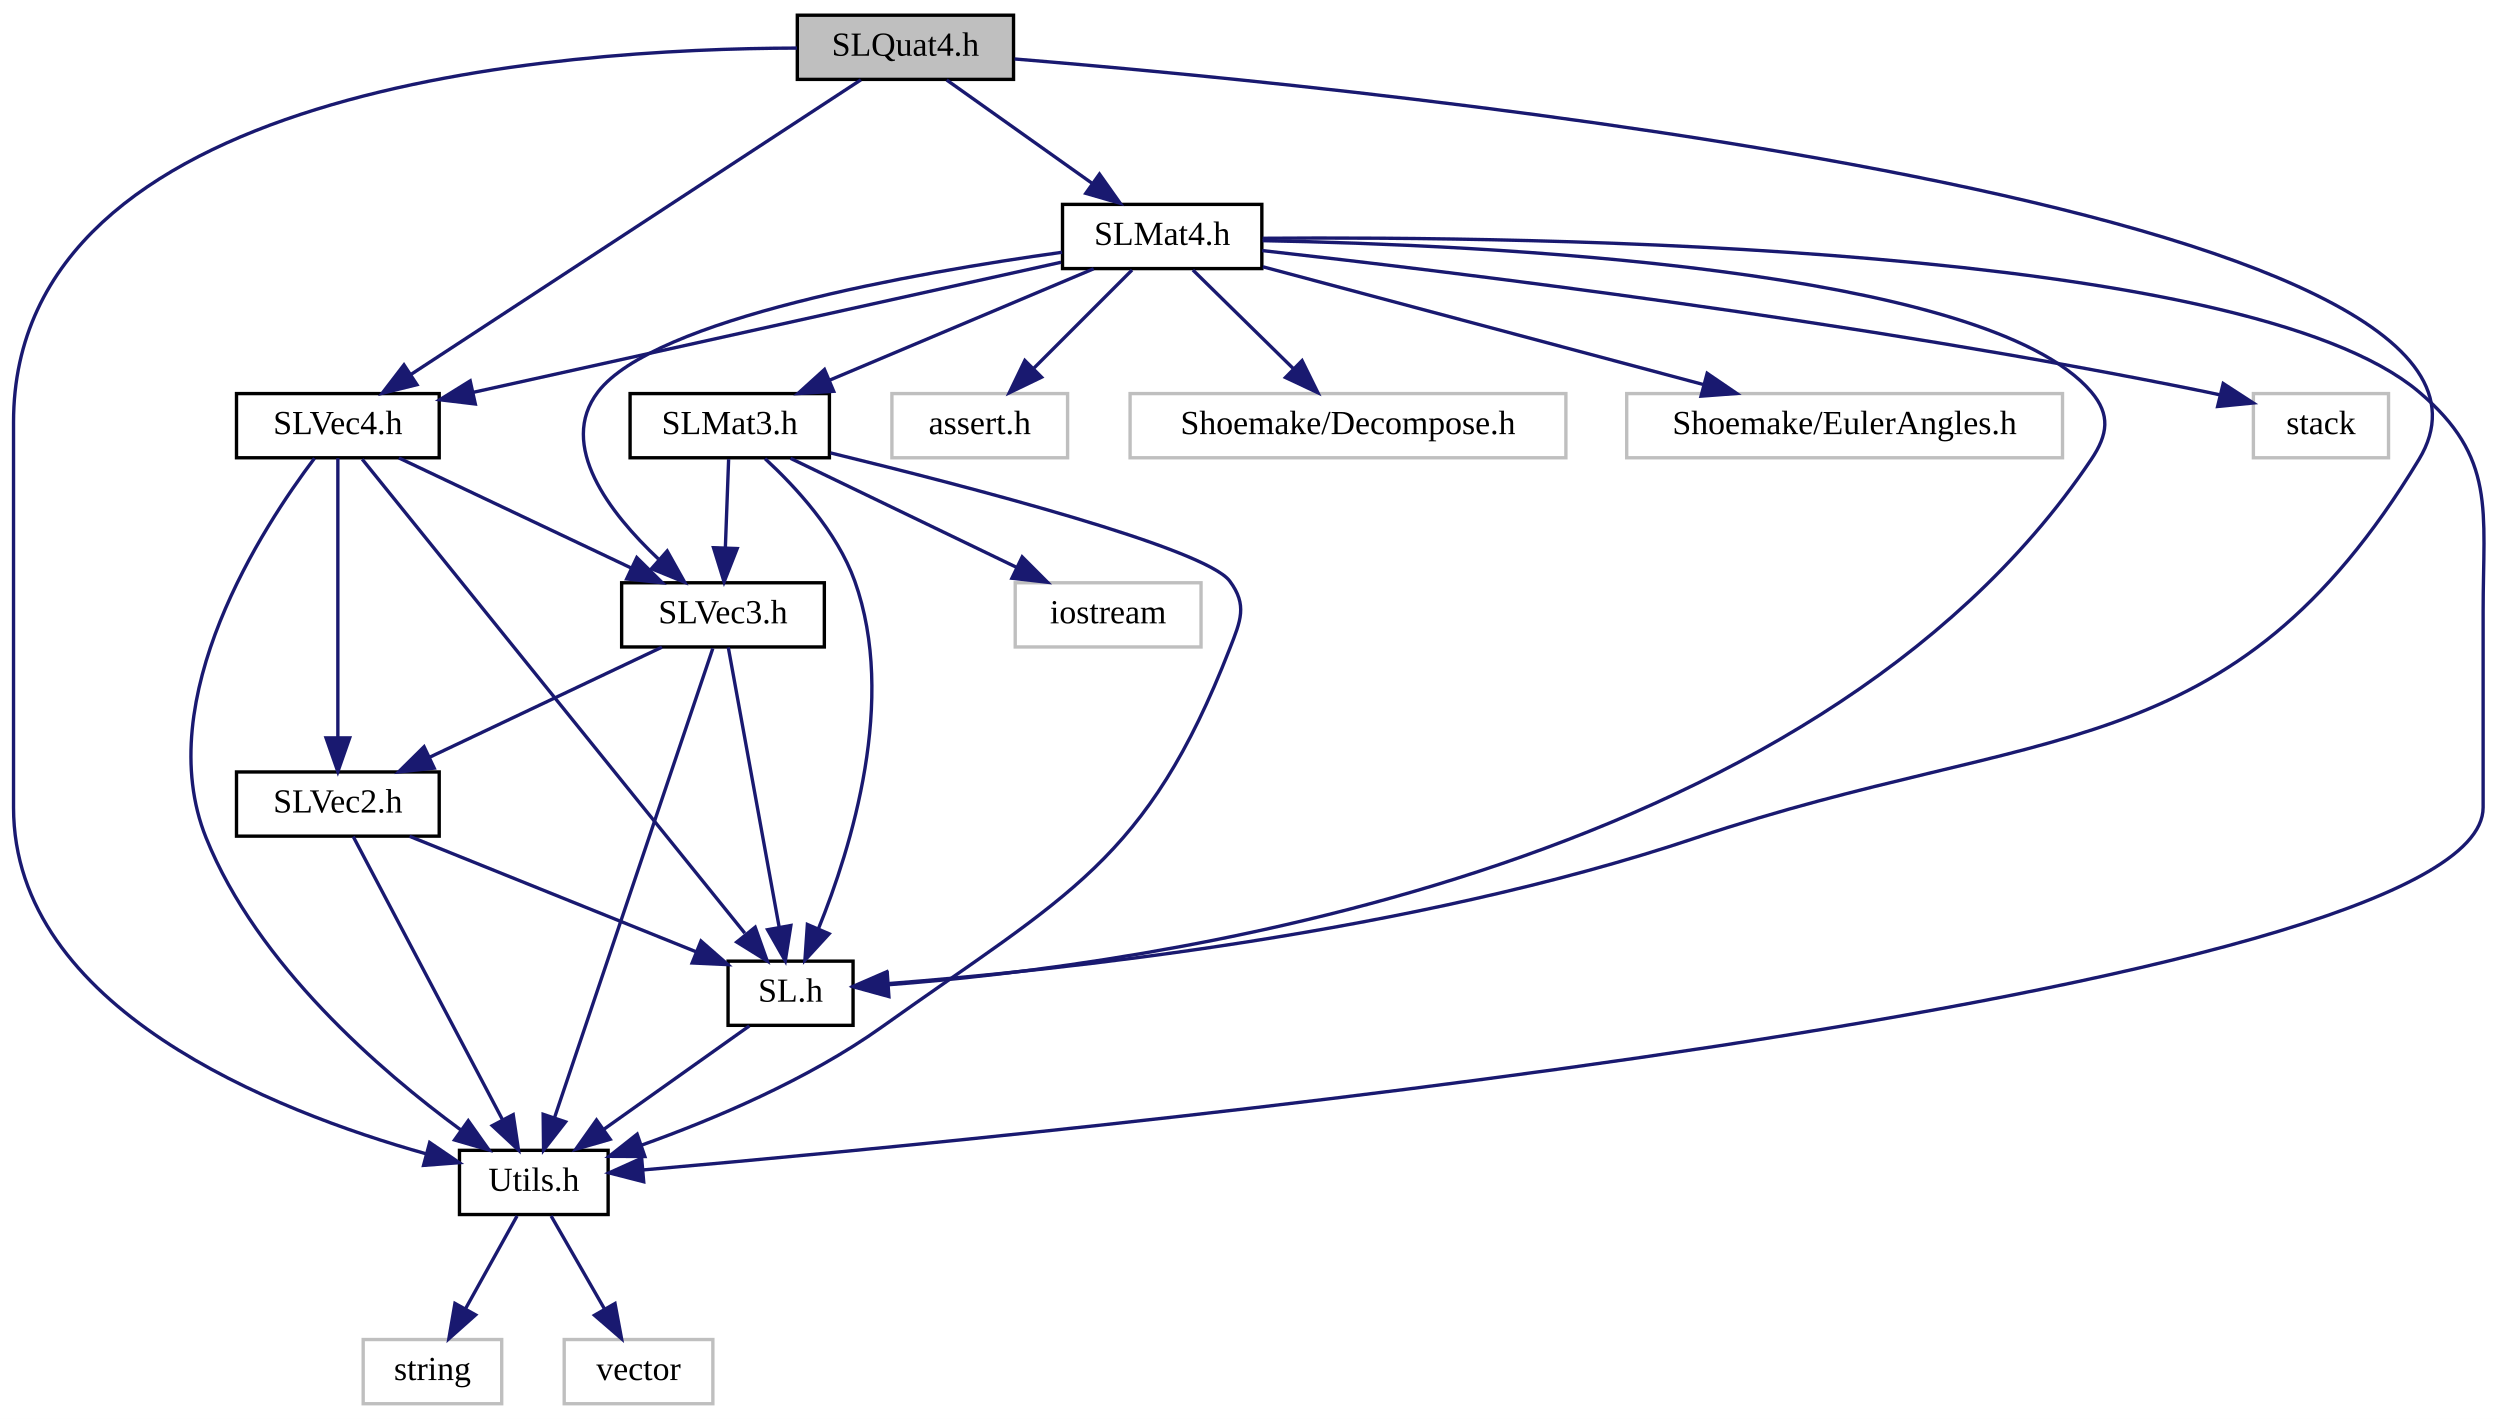
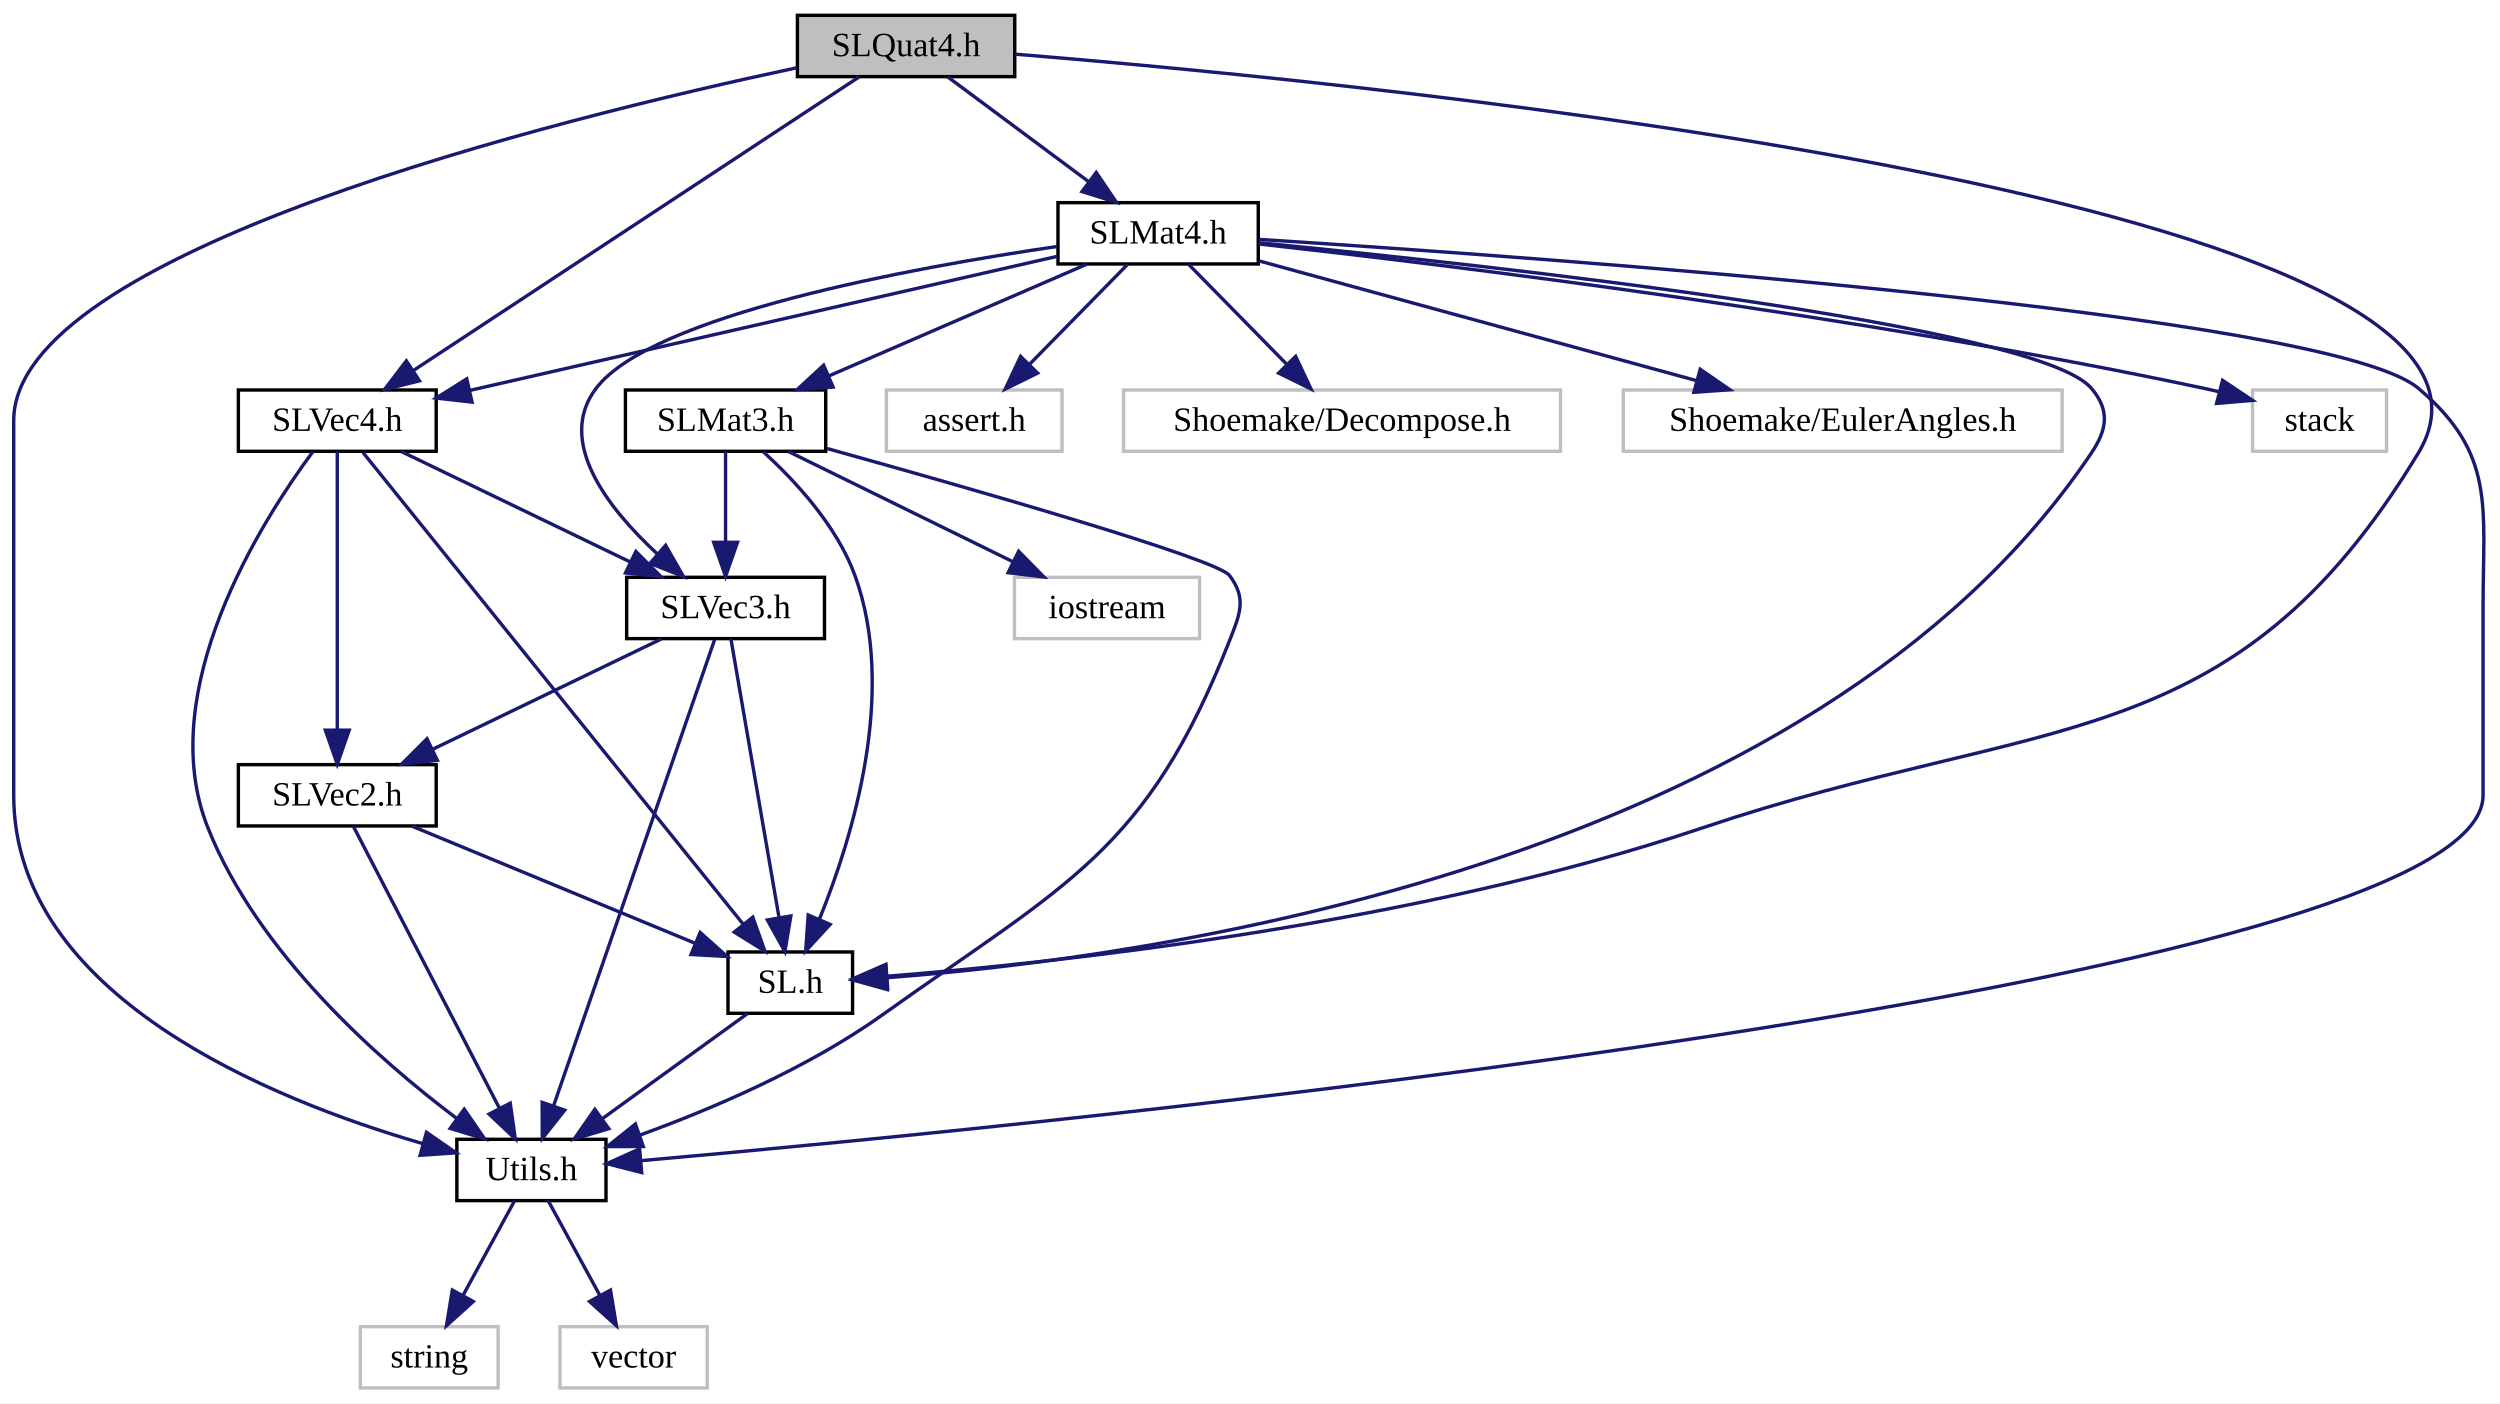
- <svg xmlns="http://www.w3.org/2000/svg" xmlns:xlink="http://www.w3.org/1999/xlink" width="740pt" height="420pt" viewBox="0.00 0.00 739.99 420.00">
-   <g id="graph0" class="graph" transform="scale(1 1) rotate(0) translate(4 416)">
-     <polygon fill="white" stroke="none" points="-4,4 -4,-416 735.989,-416 735.989,4 -4,4" />
+ <svg xmlns="http://www.w3.org/2000/svg" xmlns:xlink="http://www.w3.org/1999/xlink" width="734pt" height="412pt" viewBox="0.00 0.00 733.95 412.00">
+   <g id="graph0" class="graph" transform="scale(1 1) rotate(0) translate(4 408)">
+     <polygon fill="#ffffff" stroke="transparent" points="-4,4 -4,-408 729.948,-408 729.948,4 -4,4" />
    <g id="node1" class="node">
-       <polygon fill="#bfbfbf" stroke="black" points="232,-392.5 232,-411.5 296,-411.5 296,-392.5 232,-392.5" />
-       <text text-anchor="middle" x="264" y="-399.5" font-family="Arial.ttf" font-size="10.00">SLQuat4.h</text>
+       <g id="a_node1">
+         <a xlink:title=" ">
+           <polygon fill="#bfbfbf" stroke="#000000" points="230.094,-385.5 230.094,-403.5 293.906,-403.5 293.906,-385.5 230.094,-385.5" />
+           <text text-anchor="middle" x="262" y="-391.5" font-family="Arial.ttf" font-size="10.00" fill="#000000">SLQuat4.h</text>
+         </a>
+       </g>
    </g>
    <g id="node2" class="node">
      <g id="a_node2">
-         <a xlink:href="_s_l_8h.html" target="_top" xlink:title="SL.h">
-           <polygon fill="white" stroke="black" points="211.5,-112.5 211.5,-131.5 248.5,-131.5 248.5,-112.5 211.5,-112.5" />
-           <text text-anchor="middle" x="230" y="-119.5" font-family="Arial.ttf" font-size="10.00">SL.h</text>
+         <a xlink:href="_s_l_8h.html" target="_top" xlink:title=" ">
+           <polygon fill="#ffffff" stroke="#000000" points="209.714,-110.5 209.714,-128.5 246.286,-128.5 246.286,-110.5 209.714,-110.5" />
+           <text text-anchor="middle" x="228" y="-116.5" font-family="Arial.ttf" font-size="10.00" fill="#000000">SL.h</text>
        </a>
      </g>
    </g>
    <g id="edge1" class="edge">
-       <path fill="none" stroke="midnightblue" d="M296.312,-398.544C406.332,-389.484 757.109,-354.522 712,-280 656.411,-188.164 599.755,-202.203 498,-168 413.84,-139.712 308.587,-128.696 258.734,-124.845" />
-       <polygon fill="midnightblue" stroke="midnightblue" points="258.914,-121.349 248.685,-124.109 258.402,-128.33 258.914,-121.349" />
+       <path fill="none" stroke="#191970" d="M294.022,-392.093C403.054,-383.204 750.683,-348.846 706,-275 651.456,-184.855 595.835,-198.677 496,-165 411.637,-136.542 306.069,-125.317 256.366,-121.381" />
+       <polygon fill="#191970" stroke="#191970" points="256.592,-117.888 246.357,-120.629 256.067,-124.869 256.592,-117.888" />
    </g>
    <g id="node3" class="node">
      <g id="a_node3">
-         <a xlink:href="_utils_8h.html" target="_top" xlink:title="Utils.h">
-           <polygon fill="white" stroke="black" points="132,-56.5 132,-75.5 176,-75.5 176,-56.5 132,-56.5" />
-           <text text-anchor="middle" x="154" y="-63.5" font-family="Arial.ttf" font-size="10.00">Utils.h</text>
+         <a xlink:href="_utils_8h.html" target="_top" xlink:title=" ">
+           <polygon fill="#ffffff" stroke="#000000" points="130.108,-55.5 130.108,-73.5 173.892,-73.5 173.892,-55.5 130.108,-55.5" />
+           <text text-anchor="middle" x="152" y="-61.5" font-family="Arial.ttf" font-size="10.00" fill="#000000">Utils.h</text>
        </a>
      </g>
    </g>
    <g id="edge29" class="edge">
-       <path fill="none" stroke="midnightblue" d="M231.892,-401.768C161.536,-401.613 0,-390.43 0,-291 0,-291 0,-291 0,-177 0,-117.561 76.906,-87.197 122.022,-74.499" />
-       <polygon fill="midnightblue" stroke="midnightblue" points="123.179,-77.812 131.936,-71.847 121.371,-71.05 123.179,-77.812" />
+       <path fill="none" stroke="#191970" d="M229.874,-388.094C159.912,-373.222 0,-333.832 0,-284.5 0,-284.5 0,-284.5 0,-174.5 0,-115.722 75.518,-85.153 120.095,-72.229" />
+       <polygon fill="#191970" stroke="#191970" points="121.189,-75.558 129.898,-69.525 119.327,-68.81 121.189,-75.558" />
    </g>
    <g id="node6" class="node">
      <g id="a_node6">
-         <a xlink:href="_s_l_mat4_8h.html" target="_top" xlink:title="SLMat4.h">
-           <polygon fill="white" stroke="black" points="310.5,-336.5 310.5,-355.5 369.5,-355.5 369.5,-336.5 310.5,-336.5" />
-           <text text-anchor="middle" x="340" y="-343.5" font-family="Arial.ttf" font-size="10.00">SLMat4.h</text>
+         <a xlink:href="_s_l_mat4_8h.html" target="_top" xlink:title=" ">
+           <polygon fill="#ffffff" stroke="#000000" points="306.599,-330.5 306.599,-348.5 365.401,-348.5 365.401,-330.5 306.599,-330.5" />
+           <text text-anchor="middle" x="336" y="-336.5" font-family="Arial.ttf" font-size="10.00" fill="#000000">SLMat4.h</text>
        </a>
      </g>
    </g>
    <g id="edge5" class="edge">
-       <path fill="none" stroke="midnightblue" d="M276.211,-392.324C287.776,-384.107 305.375,-371.602 319.161,-361.807" />
-       <polygon fill="midnightblue" stroke="midnightblue" points="321.443,-364.479 327.567,-355.834 317.388,-358.773 321.443,-364.479" />
+       <path fill="none" stroke="#191970" d="M274.22,-385.418C285.467,-377.058 302.368,-364.497 315.651,-354.624" />
+       <polygon fill="#191970" stroke="#191970" points="317.824,-357.37 323.762,-348.596 313.648,-351.752 317.824,-357.37" />
    </g>
    <g id="node12" class="node">
      <g id="a_node12">
-         <a xlink:href="_s_l_vec4_8h.html" target="_top" xlink:title="SLVec4.h">
-           <polygon fill="white" stroke="black" points="66,-280.5 66,-299.5 126,-299.5 126,-280.5 66,-280.5" />
-           <text text-anchor="middle" x="96" y="-287.5" font-family="Arial.ttf" font-size="10.00">SLVec4.h</text>
+         <a xlink:href="_s_l_vec4_8h.html" target="_top" xlink:title=" ">
+           <polygon fill="#ffffff" stroke="#000000" points="65.96,-275.5 65.96,-293.5 124.04,-293.5 124.04,-275.5 65.96,-275.5" />
+           <text text-anchor="middle" x="95" y="-281.5" font-family="Arial.ttf" font-size="10.00" fill="#000000">SLVec4.h</text>
        </a>
      </g>
    </g>
    <g id="edge28" class="edge">
-       <path fill="none" stroke="midnightblue" d="M250.817,-392.368C221.988,-373.492 153.097,-328.385 117.743,-305.237" />
-       <polygon fill="midnightblue" stroke="midnightblue" points="119.405,-302.141 109.121,-299.591 115.57,-307.997 119.405,-302.141" />
+       <path fill="none" stroke="#191970" d="M248.334,-385.498C219.587,-366.563 152.625,-322.457 117.468,-299.299" />
+       <polygon fill="#191970" stroke="#191970" points="119.132,-296.204 108.855,-293.626 115.281,-302.05 119.132,-296.204" />
    </g>
    <g id="edge2" class="edge">
-       <path fill="none" stroke="midnightblue" d="M217.789,-112.324C206.224,-104.107 188.625,-91.602 174.839,-81.807" />
-       <polygon fill="midnightblue" stroke="midnightblue" points="176.612,-78.773 166.433,-75.834 172.557,-84.479 176.612,-78.773" />
+       <path fill="none" stroke="#191970" d="M215.45,-110.418C203.899,-102.058 186.541,-89.497 172.899,-79.624" />
+       <polygon fill="#191970" stroke="#191970" points="174.722,-76.623 164.569,-73.596 170.618,-82.294 174.722,-76.623" />
    </g>
    <g id="node4" class="node">
-       <polygon fill="white" stroke="#bfbfbf" points="103.5,-0.5 103.5,-19.5 144.5,-19.5 144.5,-0.5 103.5,-0.5" />
-       <text text-anchor="middle" x="124" y="-7.5" font-family="Arial.ttf" font-size="10.00">string</text>
+       <g id="a_node4">
+         <a xlink:title=" ">
+           <polygon fill="#ffffff" stroke="#bfbfbf" points="101.773,-.5 101.773,-18.5 142.227,-18.5 142.227,-.5 101.773,-.5" />
+           <text text-anchor="middle" x="122" y="-6.5" font-family="Arial.ttf" font-size="10.00" fill="#000000">string</text>
+         </a>
+       </g>
    </g>
    <g id="edge3" class="edge">
-       <path fill="none" stroke="midnightblue" d="M149.046,-56.083C144.896,-48.613 138.847,-37.724 133.733,-28.52" />
-       <polygon fill="midnightblue" stroke="midnightblue" points="136.778,-26.793 128.862,-19.751 130.659,-30.192 136.778,-26.793" />
+       <path fill="none" stroke="#191970" d="M147.046,-55.418C142.945,-47.9 136.991,-36.983 131.916,-27.68" />
+       <polygon fill="#191970" stroke="#191970" points="134.923,-25.882 127.061,-18.779 128.778,-29.234 134.923,-25.882" />
    </g>
    <g id="node5" class="node">
-       <polygon fill="white" stroke="#bfbfbf" points="163,-0.5 163,-19.5 207,-19.5 207,-0.5 163,-0.5" />
-       <text text-anchor="middle" x="185" y="-7.5" font-family="Arial.ttf" font-size="10.00">vector</text>
+       <g id="a_node5">
+         <a xlink:title=" ">
+           <polygon fill="#ffffff" stroke="#bfbfbf" points="160.384,-.5 160.384,-18.5 203.616,-18.5 203.616,-.5 160.384,-.5" />
+           <text text-anchor="middle" x="182" y="-6.5" font-family="Arial.ttf" font-size="10.00" fill="#000000">vector</text>
+         </a>
+       </g>
    </g>
    <g id="edge4" class="edge">
-       <path fill="none" stroke="midnightblue" d="M159.119,-56.083C163.408,-48.613 169.658,-37.724 174.942,-28.52" />
-       <polygon fill="midnightblue" stroke="midnightblue" points="178.033,-30.166 179.976,-19.751 171.962,-26.681 178.033,-30.166" />
+       <path fill="none" stroke="#191970" d="M156.954,-55.418C161.055,-47.9 167.009,-36.983 172.084,-27.68" />
+       <polygon fill="#191970" stroke="#191970" points="175.222,-29.234 176.939,-18.779 169.077,-25.882 175.222,-29.234" />
    </g>
    <g id="edge6" class="edge">
-       <path fill="none" stroke="midnightblue" d="M369.707,-344.766C434.199,-343.561 583.754,-336.775 615,-300 620.756,-293.226 619.959,-287.377 615,-280 532.098,-156.663 333.542,-130.163 258.965,-124.515" />
-       <polygon fill="midnightblue" stroke="midnightblue" points="259.107,-121.016 248.89,-123.823 258.627,-128 259.107,-121.016" />
+       <path fill="none" stroke="#191970" d="M365.58,-336.736C433.159,-330.122 594.274,-312.553 610,-294 615.46,-287.558 614.713,-282.007 610,-275 527.705,-152.649 330.626,-126.518 256.68,-120.977" />
+       <polygon fill="#191970" stroke="#191970" points="256.51,-117.458 246.298,-120.276 256.039,-124.442 256.51,-117.458" />
    </g>
    <g id="edge8" class="edge">
-       <path fill="none" stroke="midnightblue" d="M369.739,-345.47C448.609,-346.1 660.588,-343.603 712,-300 734.954,-280.532 731,-265.098 731,-235 731,-235 731,-235 731,-177 731,-121.132 308.21,-80.309 186.448,-69.71" />
-       <polygon fill="midnightblue" stroke="midnightblue" points="186.529,-66.205 176.266,-68.834 185.928,-73.179 186.529,-66.205" />
+       <path fill="none" stroke="#191970" d="M365.629,-337.712C448.815,-332.436 680.147,-315.924 706,-294 728.793,-274.672 725,-259.385 725,-229.5 725,-229.5 725,-229.5 725,-174.5 725,-119.006 305.141,-77.917 184.223,-67.234" />
+       <polygon fill="#191970" stroke="#191970" points="184.378,-63.734 174.111,-66.35 183.768,-70.707 184.378,-63.734" />
    </g>
    <g id="node7" class="node">
-       <polygon fill="white" stroke="#bfbfbf" points="663,-280.5 663,-299.5 703,-299.5 703,-280.5 663,-280.5" />
-       <text text-anchor="middle" x="683" y="-287.5" font-family="Arial.ttf" font-size="10.00">stack</text>
+       <g id="a_node7">
+         <a xlink:title=" ">
+           <polygon fill="#ffffff" stroke="#bfbfbf" points="657.33,-275.5 657.33,-293.5 696.67,-293.5 696.67,-275.5 657.33,-275.5" />
+           <text text-anchor="middle" x="677" y="-281.5" font-family="Arial.ttf" font-size="10.00" fill="#000000">stack</text>
+         </a>
+       </g>
    </g>
    <g id="edge7" class="edge">
-       <path fill="none" stroke="midnightblue" d="M369.592,-341.83C424.839,-335.661 547.289,-320.797 649,-300 650.279,-299.739 651.581,-299.458 652.894,-299.163" />
-       <polygon fill="midnightblue" stroke="midnightblue" points="654.066,-302.48 662.954,-296.713 652.409,-295.679 654.066,-302.48" />
+       <path fill="none" stroke="#191970" d="M365.426,-336.383C420.357,-330.289 542.081,-315.489 643,-294 644.461,-293.689 645.952,-293.351 647.455,-292.994" />
+       <polygon fill="#191970" stroke="#191970" points="648.518,-296.334 657.327,-290.448 646.77,-289.556 648.518,-296.334" />
    </g>
    <g id="node8" class="node">
      <g id="a_node8">
-         <a xlink:href="_s_l_mat3_8h.html" target="_top" xlink:title="SLMat3.h">
-           <polygon fill="white" stroke="black" points="182.5,-280.5 182.5,-299.5 241.5,-299.5 241.5,-280.5 182.5,-280.5" />
-           <text text-anchor="middle" x="212" y="-287.5" font-family="Arial.ttf" font-size="10.00">SLMat3.h</text>
+         <a xlink:href="_s_l_mat3_8h.html" target="_top" xlink:title=" ">
+           <polygon fill="#ffffff" stroke="#000000" points="179.599,-275.5 179.599,-293.5 238.401,-293.5 238.401,-275.5 179.599,-275.5" />
+           <text text-anchor="middle" x="209" y="-281.5" font-family="Arial.ttf" font-size="10.00" fill="#000000">SLMat3.h</text>
        </a>
      </g>
    </g>
    <g id="edge9" class="edge">
-       <path fill="none" stroke="midnightblue" d="M319.718,-336.444C298.653,-327.557 265.483,-313.563 241.514,-303.451" />
-       <polygon fill="midnightblue" stroke="midnightblue" points="242.761,-300.179 232.187,-299.516 240.04,-306.628 242.761,-300.179" />
+       <path fill="none" stroke="#191970" d="M315.029,-330.418C294.439,-321.501 262.809,-307.803 239.451,-297.687" />
+       <polygon fill="#191970" stroke="#191970" points="240.57,-294.358 230.003,-293.596 237.788,-300.781 240.57,-294.358" />
    </g>
    <g id="node9" class="node">
      <g id="a_node9">
-         <a xlink:href="_s_l_vec3_8h.html" target="_top" xlink:title="SLVec3.h">
-           <polygon fill="white" stroke="black" points="180,-224.5 180,-243.5 240,-243.5 240,-224.5 180,-224.5" />
-           <text text-anchor="middle" x="210" y="-231.5" font-family="Arial.ttf" font-size="10.00">SLVec3.h</text>
+         <a xlink:href="_s_l_vec3_8h.html" target="_top" xlink:title=" ">
+           <polygon fill="#ffffff" stroke="#000000" points="179.96,-220.5 179.96,-238.5 238.04,-238.5 238.04,-220.5 179.96,-220.5" />
+           <text text-anchor="middle" x="209" y="-226.5" font-family="Arial.ttf" font-size="10.00" fill="#000000">SLVec3.h</text>
        </a>
      </g>
    </g>
    <g id="edge19" class="edge">
-       <path fill="none" stroke="midnightblue" d="M310.371,-341.331C267.015,-335.284 189.619,-321.69 173,-300 160.939,-284.259 176.436,-264.167 190.903,-250.516" />
-       <polygon fill="midnightblue" stroke="midnightblue" points="193.48,-252.91 198.653,-243.664 188.843,-247.666 193.48,-252.91" />
+       <path fill="none" stroke="#191970" d="M306.363,-335.633C263.448,-329.358 187.338,-315.453 171,-294 159.174,-278.471 174.303,-258.963 188.829,-245.49" />
+       <polygon fill="#191970" stroke="#191970" points="191.406,-247.888 196.663,-238.689 186.817,-242.602 191.406,-247.888" />
    </g>
    <g id="edge20" class="edge">
-       <path fill="none" stroke="midnightblue" d="M310.081,-338.379C266.36,-328.703 184.921,-310.679 136.069,-299.868" />
-       <polygon fill="midnightblue" stroke="midnightblue" points="136.684,-296.419 126.164,-297.676 135.171,-303.254 136.684,-296.419" />
+       <path fill="none" stroke="#191970" d="M306.449,-332.756C263.031,-322.847 181.952,-304.344 133.792,-293.353" />
+       <polygon fill="#191970" stroke="#191970" points="134.568,-289.94 124.04,-291.127 133.011,-296.765 134.568,-289.94" />
    </g>
    <g id="node13" class="node">
-       <polygon fill="white" stroke="#bfbfbf" points="260,-280.5 260,-299.5 312,-299.5 312,-280.5 260,-280.5" />
-       <text text-anchor="middle" x="286" y="-287.5" font-family="Arial.ttf" font-size="10.00">assert.h</text>
+       <g id="a_node13">
+         <a xlink:title=" ">
+           <polygon fill="#ffffff" stroke="#bfbfbf" points="256.214,-275.5 256.214,-293.5 307.786,-293.5 307.786,-275.5 256.214,-275.5" />
+           <text text-anchor="middle" x="282" y="-281.5" font-family="Arial.ttf" font-size="10.00" fill="#000000">assert.h</text>
+         </a>
+       </g>
    </g>
    <g id="edge25" class="edge">
-       <path fill="none" stroke="midnightblue" d="M331.083,-336.083C323.22,-328.22 311.569,-316.569 302.081,-307.081" />
-       <polygon fill="midnightblue" stroke="midnightblue" points="304.297,-304.347 294.751,-299.751 299.347,-309.297 304.297,-304.347" />
+       <path fill="none" stroke="#191970" d="M327.083,-330.418C319.235,-322.425 307.616,-310.59 298.139,-300.938" />
+       <polygon fill="#191970" stroke="#191970" points="300.614,-298.463 291.111,-293.779 295.619,-303.367 300.614,-298.463" />
    </g>
    <g id="node14" class="node">
-       <polygon fill="white" stroke="#bfbfbf" points="330.5,-280.5 330.5,-299.5 459.5,-299.5 459.5,-280.5 330.5,-280.5" />
-       <text text-anchor="middle" x="395" y="-287.5" font-family="Arial.ttf" font-size="10.00">Shoemake/Decompose.h</text>
+       <g id="a_node14">
+         <a xlink:title=" ">
+           <polygon fill="#ffffff" stroke="#bfbfbf" points="325.857,-275.5 325.857,-293.5 454.143,-293.5 454.143,-275.5 325.857,-275.5" />
+           <text text-anchor="middle" x="390" y="-281.5" font-family="Arial.ttf" font-size="10.00" fill="#000000">Shoemake/Decompose.h</text>
+         </a>
+       </g>
    </g>
    <g id="edge26" class="edge">
-       <path fill="none" stroke="midnightblue" d="M349.082,-336.083C357.171,-328.141 369.195,-316.335 378.91,-306.797" />
-       <polygon fill="midnightblue" stroke="midnightblue" points="381.403,-309.254 386.087,-299.751 376.499,-304.26 381.403,-309.254" />
+       <path fill="none" stroke="#191970" d="M344.917,-330.418C352.765,-322.425 364.384,-310.59 373.861,-300.938" />
+       <polygon fill="#191970" stroke="#191970" points="376.381,-303.367 380.889,-293.779 371.386,-298.463 376.381,-303.367" />
    </g>
    <g id="node15" class="node">
-       <polygon fill="white" stroke="#bfbfbf" points="477.5,-280.5 477.5,-299.5 606.5,-299.5 606.5,-280.5 477.5,-280.5" />
-       <text text-anchor="middle" x="542" y="-287.5" font-family="Arial.ttf" font-size="10.00">Shoemake/EulerAngles.h</text>
+       <g id="a_node15">
+         <a xlink:title=" ">
+           <polygon fill="#ffffff" stroke="#bfbfbf" points="472.577,-275.5 472.577,-293.5 601.423,-293.5 601.423,-275.5 472.577,-275.5" />
+           <text text-anchor="middle" x="537" y="-281.5" font-family="Arial.ttf" font-size="10.00" fill="#000000">Shoemake/EulerAngles.h</text>
+         </a>
+       </g>
    </g>
    <g id="edge27" class="edge">
-       <path fill="none" stroke="midnightblue" d="M369.806,-337.032C404.26,-327.822 461.203,-312.599 500.102,-302.2" />
-       <polygon fill="midnightblue" stroke="midnightblue" points="501.312,-305.5 510.069,-299.536 499.504,-298.737 501.312,-305.5" />
+       <path fill="none" stroke="#191970" d="M365.658,-331.385C399.541,-322.113 455.281,-306.861 493.944,-296.281" />
+       <polygon fill="#191970" stroke="#191970" points="495.151,-299.58 503.872,-293.565 493.303,-292.828 495.151,-299.58" />
    </g>
    <g id="edge10" class="edge">
-       <path fill="none" stroke="midnightblue" d="M222.438,-280.245C231.424,-271.969 243.746,-258.663 249,-244 261.559,-208.95 248.051,-165.243 238.258,-141.117" />
-       <polygon fill="midnightblue" stroke="midnightblue" points="241.412,-139.592 234.251,-131.784 234.98,-142.354 241.412,-139.592" />
+       <path fill="none" stroke="#191970" d="M220.078,-275.355C229.27,-266.99 241.667,-253.706 247,-239 259.415,-204.766 246.305,-162.102 236.545,-138.121" />
+       <polygon fill="#191970" stroke="#191970" points="239.697,-136.589 232.526,-128.79 233.268,-139.359 239.697,-136.589" />
    </g>
    <g id="edge11" class="edge">
-       <path fill="none" stroke="midnightblue" d="M241.827,-281.94C282.948,-271.911 352.824,-253.682 360,-244 365.293,-236.859 363.229,-232.282 360,-224 335.433,-160.993 312.057,-151.27 257,-112 235.193,-96.446 207.16,-84.635 185.846,-77.024" />
-       <polygon fill="midnightblue" stroke="midnightblue" points="186.872,-73.675 176.277,-73.726 184.591,-80.293 186.872,-73.675" />
+       <path fill="none" stroke="#191970" d="M238.735,-276.332C280.898,-264.611 353.386,-243.892 357,-239 362.018,-232.208 360.084,-227.861 357,-220 332.652,-157.932 309.281,-148.714 255,-110 233.154,-94.419 205.123,-82.466 183.821,-74.729" />
+       <polygon fill="#191970" stroke="#191970" points="184.852,-71.382 174.257,-71.373 182.534,-77.987 184.852,-71.382" />
    </g>
    <g id="edge12" class="edge">
-       <path fill="none" stroke="midnightblue" d="M211.67,-280.083C211.408,-273.006 211.032,-262.861 210.703,-253.986" />
-       <polygon fill="midnightblue" stroke="midnightblue" points="214.192,-253.615 210.324,-243.751 207.197,-253.874 214.192,-253.615" />
+       <path fill="none" stroke="#191970" d="M209,-275.418C209,-268.216 209,-257.896 209,-248.863" />
+       <polygon fill="#191970" stroke="#191970" points="212.5,-248.779 209,-238.78 205.5,-248.78 212.5,-248.779" />
    </g>
    <g id="node11" class="node">
-       <polygon fill="white" stroke="#bfbfbf" points="296.5,-224.5 296.5,-243.5 351.5,-243.5 351.5,-224.5 296.5,-224.5" />
-       <text text-anchor="middle" x="324" y="-231.5" font-family="Arial.ttf" font-size="10.00">iostream</text>
+       <g id="a_node11">
+         <a xlink:title=" ">
+           <polygon fill="#ffffff" stroke="#bfbfbf" points="293.828,-220.5 293.828,-238.5 348.172,-238.5 348.172,-220.5 293.828,-220.5" />
+           <text text-anchor="middle" x="321" y="-226.5" font-family="Arial.ttf" font-size="10.00" fill="#000000">iostream</text>
+         </a>
+       </g>
    </g>
    <g id="edge18" class="edge">
-       <path fill="none" stroke="midnightblue" d="M229.995,-280.324C248.038,-271.625 276.047,-258.12 296.803,-248.113" />
-       <polygon fill="midnightblue" stroke="midnightblue" points="298.562,-251.15 306.05,-243.655 295.522,-244.845 298.562,-251.15" />
+       <path fill="none" stroke="#191970" d="M227.494,-275.418C245.409,-266.62 272.801,-253.169 293.314,-243.096" />
+       <polygon fill="#191970" stroke="#191970" points="295.045,-246.145 302.478,-238.596 291.959,-239.862 295.045,-246.145" />
    </g>
    <g id="edge13" class="edge">
-       <path fill="none" stroke="midnightblue" d="M211.569,-224.368C214.797,-206.617 222.242,-165.666 226.619,-141.597" />
-       <polygon fill="midnightblue" stroke="midnightblue" points="230.093,-142.056 228.438,-131.591 223.205,-140.804 230.093,-142.056" />
+       <path fill="none" stroke="#191970" d="M210.555,-220.498C213.631,-202.691 220.552,-162.623 224.692,-138.651" />
+       <polygon fill="#191970" stroke="#191970" points="228.17,-139.076 226.424,-128.626 221.273,-137.885 228.17,-139.076" />
    </g>
    <g id="edge17" class="edge">
-       <path fill="none" stroke="midnightblue" d="M206.989,-224.075C198.136,-197.832 172.063,-120.545 160.112,-85.117" />
-       <polygon fill="midnightblue" stroke="midnightblue" points="163.403,-83.925 156.89,-75.568 156.771,-86.162 163.403,-83.925" />
+       <path fill="none" stroke="#191970" d="M205.772,-220.156C196.68,-193.837 170.727,-118.709 158.509,-83.343" />
+       <polygon fill="#191970" stroke="#191970" points="161.766,-82.05 155.192,-73.741 155.15,-84.336 161.766,-82.05" />
    </g>
    <g id="node10" class="node">
      <g id="a_node10">
-         <a xlink:href="_s_l_vec2_8h.html" target="_top" xlink:title="SLVec2.h">
-           <polygon fill="white" stroke="black" points="66,-168.5 66,-187.5 126,-187.5 126,-168.5 66,-168.5" />
-           <text text-anchor="middle" x="96" y="-175.5" font-family="Arial.ttf" font-size="10.00">SLVec2.h</text>
+         <a xlink:href="_s_l_vec2_8h.html" target="_top" xlink:title=" ">
+           <polygon fill="#ffffff" stroke="#000000" points="65.96,-165.5 65.96,-183.5 124.04,-183.5 124.04,-165.5 65.96,-165.5" />
+           <text text-anchor="middle" x="95" y="-171.5" font-family="Arial.ttf" font-size="10.00" fill="#000000">SLVec2.h</text>
        </a>
      </g>
    </g>
    <g id="edge14" class="edge">
-       <path fill="none" stroke="midnightblue" d="M191.936,-224.444C173.425,-215.675 144.419,-201.935 123.145,-191.858" />
-       <polygon fill="midnightblue" stroke="midnightblue" points="124.515,-188.634 113.979,-187.516 121.518,-194.96 124.515,-188.634" />
+       <path fill="none" stroke="#191970" d="M190.175,-220.418C171.858,-211.581 143.807,-198.047 122.897,-187.959" />
+       <polygon fill="#191970" stroke="#191970" points="124.38,-184.789 113.853,-183.596 121.338,-191.093 124.38,-184.789" />
    </g>
    <g id="edge15" class="edge">
-       <path fill="none" stroke="midnightblue" d="M117.233,-168.444C140.165,-159.202 176.801,-144.439 202.058,-134.26" />
-       <polygon fill="midnightblue" stroke="midnightblue" points="203.489,-137.457 211.456,-130.473 200.872,-130.965 203.489,-137.457" />
+       <path fill="none" stroke="#191970" d="M116.962,-165.418C139.659,-156.032 175.165,-141.349 199.895,-131.123" />
+       <polygon fill="#191970" stroke="#191970" points="201.538,-134.231 209.441,-127.175 198.863,-127.762 201.538,-134.231" />
    </g>
    <g id="edge16" class="edge">
-       <path fill="none" stroke="midnightblue" d="M100.551,-168.368C110.038,-150.376 132.092,-108.55 144.706,-84.627" />
-       <polygon fill="midnightblue" stroke="midnightblue" points="147.902,-86.07 149.47,-75.591 141.71,-82.805 147.902,-86.07" />
+       <path fill="none" stroke="#191970" d="M99.665,-165.498C109.017,-147.45 130.22,-106.531 142.577,-82.684" />
+       <polygon fill="#191970" stroke="#191970" points="145.778,-84.115 147.271,-73.626 139.563,-80.895 145.778,-84.115" />
    </g>
    <g id="edge21" class="edge">
-       <path fill="none" stroke="midnightblue" d="M103.204,-280.075C124.662,-253.493 188.397,-174.538 216.468,-139.763" />
-       <polygon fill="midnightblue" stroke="midnightblue" points="219.526,-141.548 223.084,-131.568 214.079,-137.151 219.526,-141.548" />
+       <path fill="none" stroke="#191970" d="M102.532,-275.156C124.112,-248.383 186.404,-171.104 214.257,-136.549" />
+       <polygon fill="#191970" stroke="#191970" points="217,-138.724 220.551,-128.741 211.55,-134.331 217,-138.724" />
    </g>
    <g id="edge24" class="edge">
-       <path fill="none" stroke="midnightblue" d="M89.08,-280.343C73.926,-260.277 40.438,-209.155 57,-168 72.131,-130.402 108.688,-98.942 132.35,-81.57" />
-       <polygon fill="midnightblue" stroke="midnightblue" points="134.596,-84.267 140.716,-75.618 130.538,-78.563 134.596,-84.267" />
+       <path fill="none" stroke="#191970" d="M87.805,-275.352C72.831,-255.135 40.986,-205.254 57,-165 71.638,-128.206 106.846,-97.108 130.044,-79.638" />
+       <polygon fill="#191970" stroke="#191970" points="132.265,-82.349 138.278,-73.626 128.138,-76.695 132.265,-82.349" />
    </g>
    <g id="edge23" class="edge">
-       <path fill="none" stroke="midnightblue" d="M114.064,-280.444C132.575,-271.675 161.581,-257.935 182.855,-247.858" />
-       <polygon fill="midnightblue" stroke="midnightblue" points="184.482,-250.96 192.021,-243.516 181.485,-244.634 184.482,-250.96" />
+       <path fill="none" stroke="#191970" d="M113.825,-275.418C132.142,-266.581 160.193,-253.047 181.103,-242.959" />
+       <polygon fill="#191970" stroke="#191970" points="182.661,-246.093 190.147,-238.596 179.62,-239.789 182.661,-246.093" />
    </g>
    <g id="edge22" class="edge">
-       <path fill="none" stroke="midnightblue" d="M96,-280.368C96,-262.617 96,-221.666 96,-197.597" />
-       <polygon fill="midnightblue" stroke="midnightblue" points="99.5,-197.591 96,-187.591 92.5,-197.591 99.5,-197.591" />
+       <path fill="none" stroke="#191970" d="M95,-275.498C95,-257.691 95,-217.623 95,-193.651" />
+       <polygon fill="#191970" stroke="#191970" points="98.5,-193.626 95,-183.626 91.5,-193.626 98.5,-193.626" />
    </g>
  </g>
</svg>
